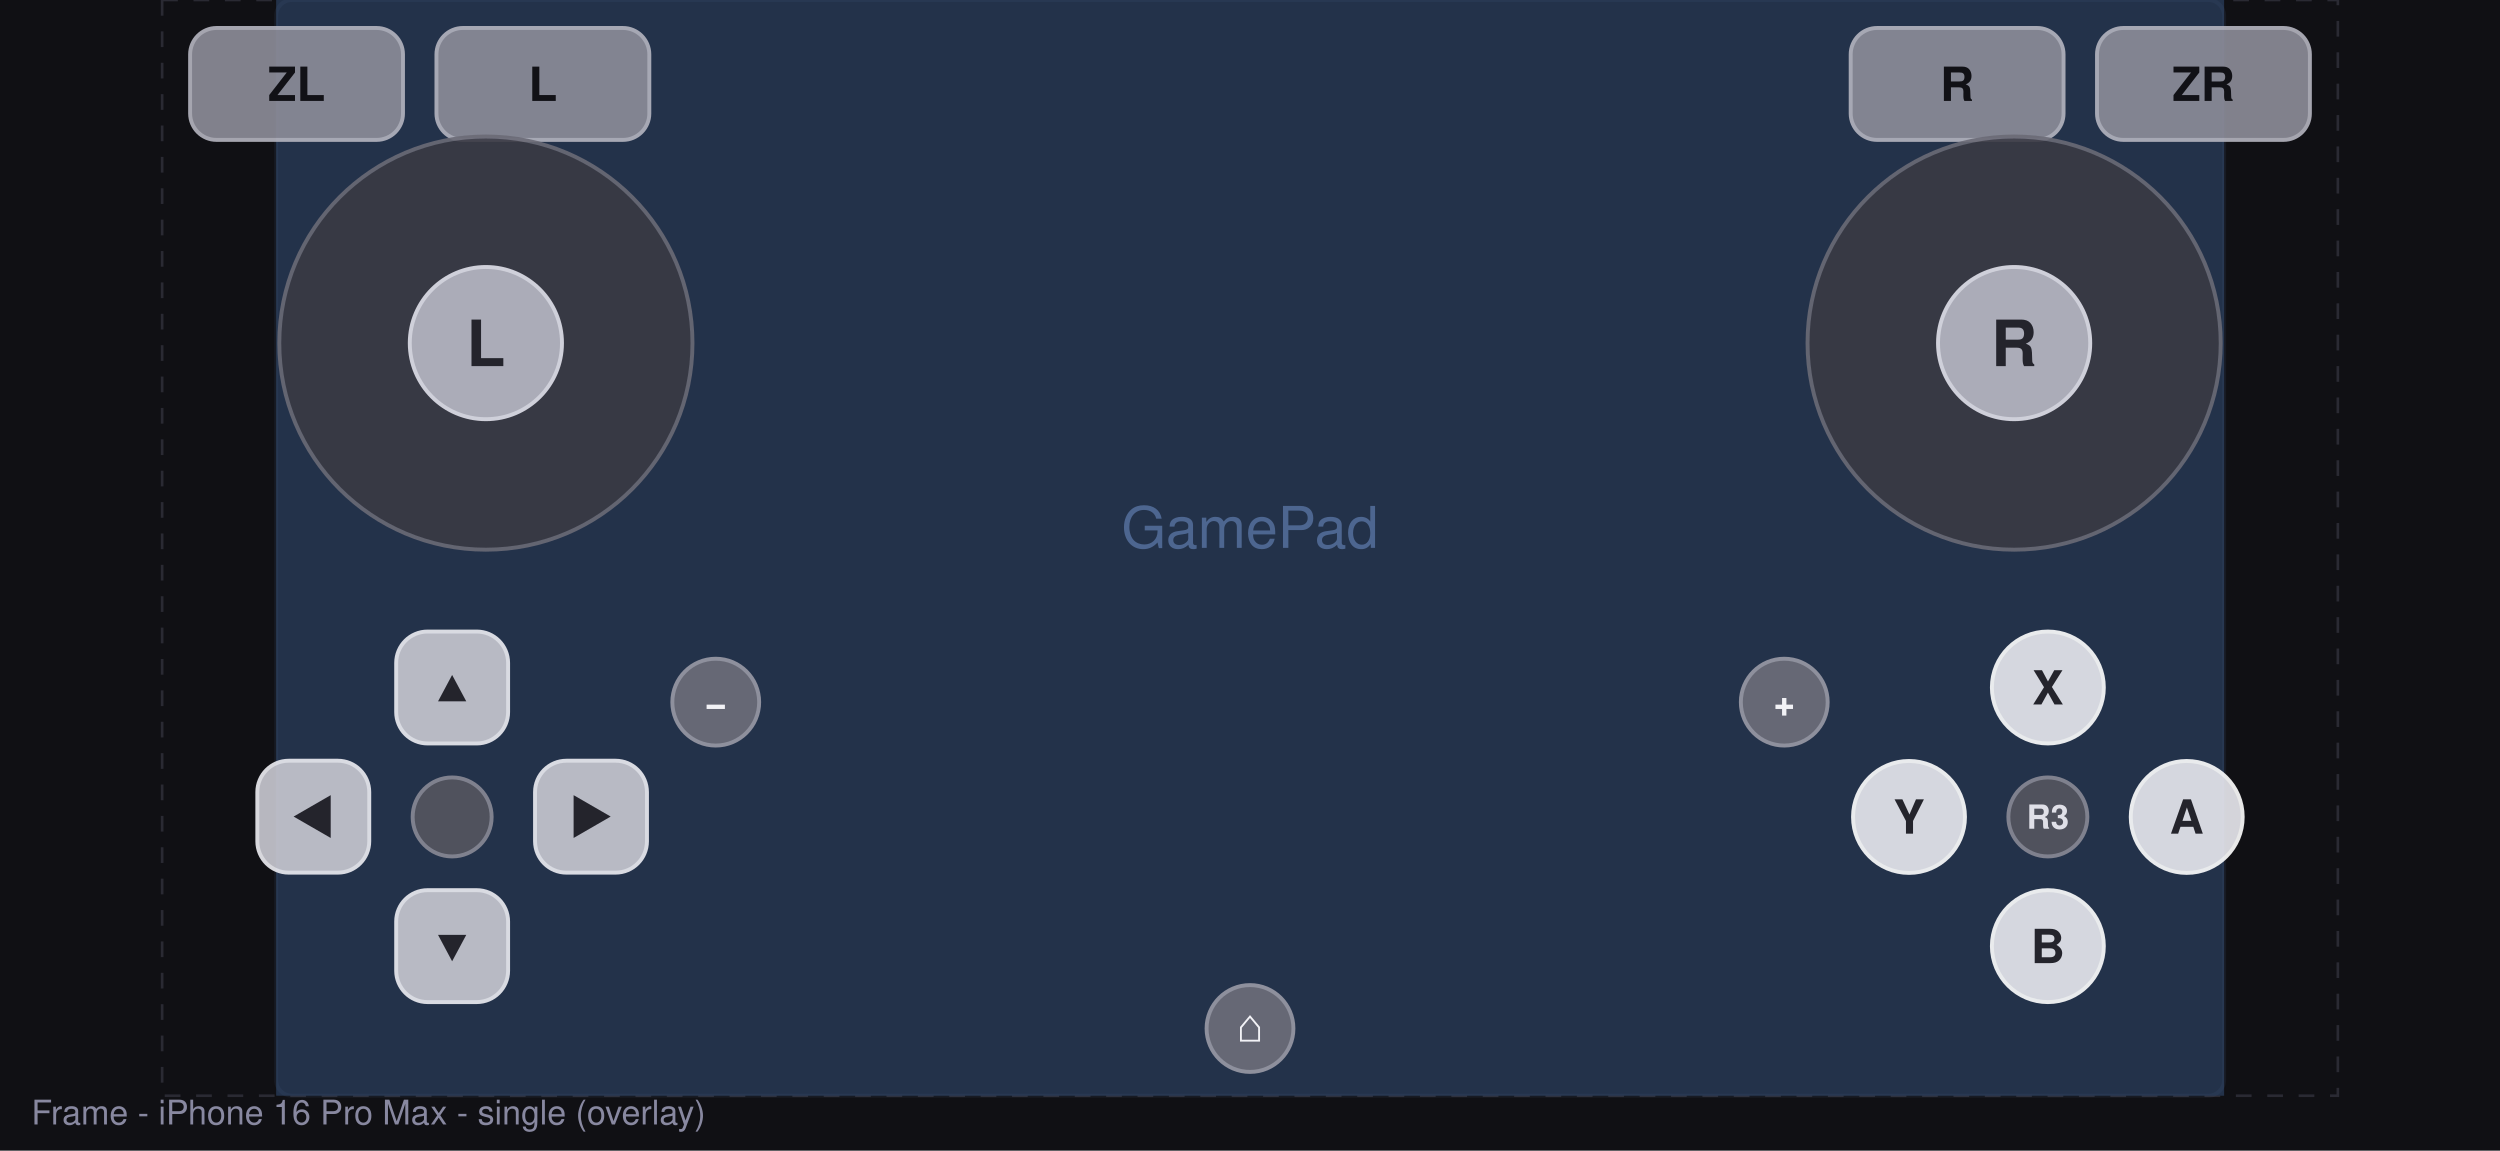
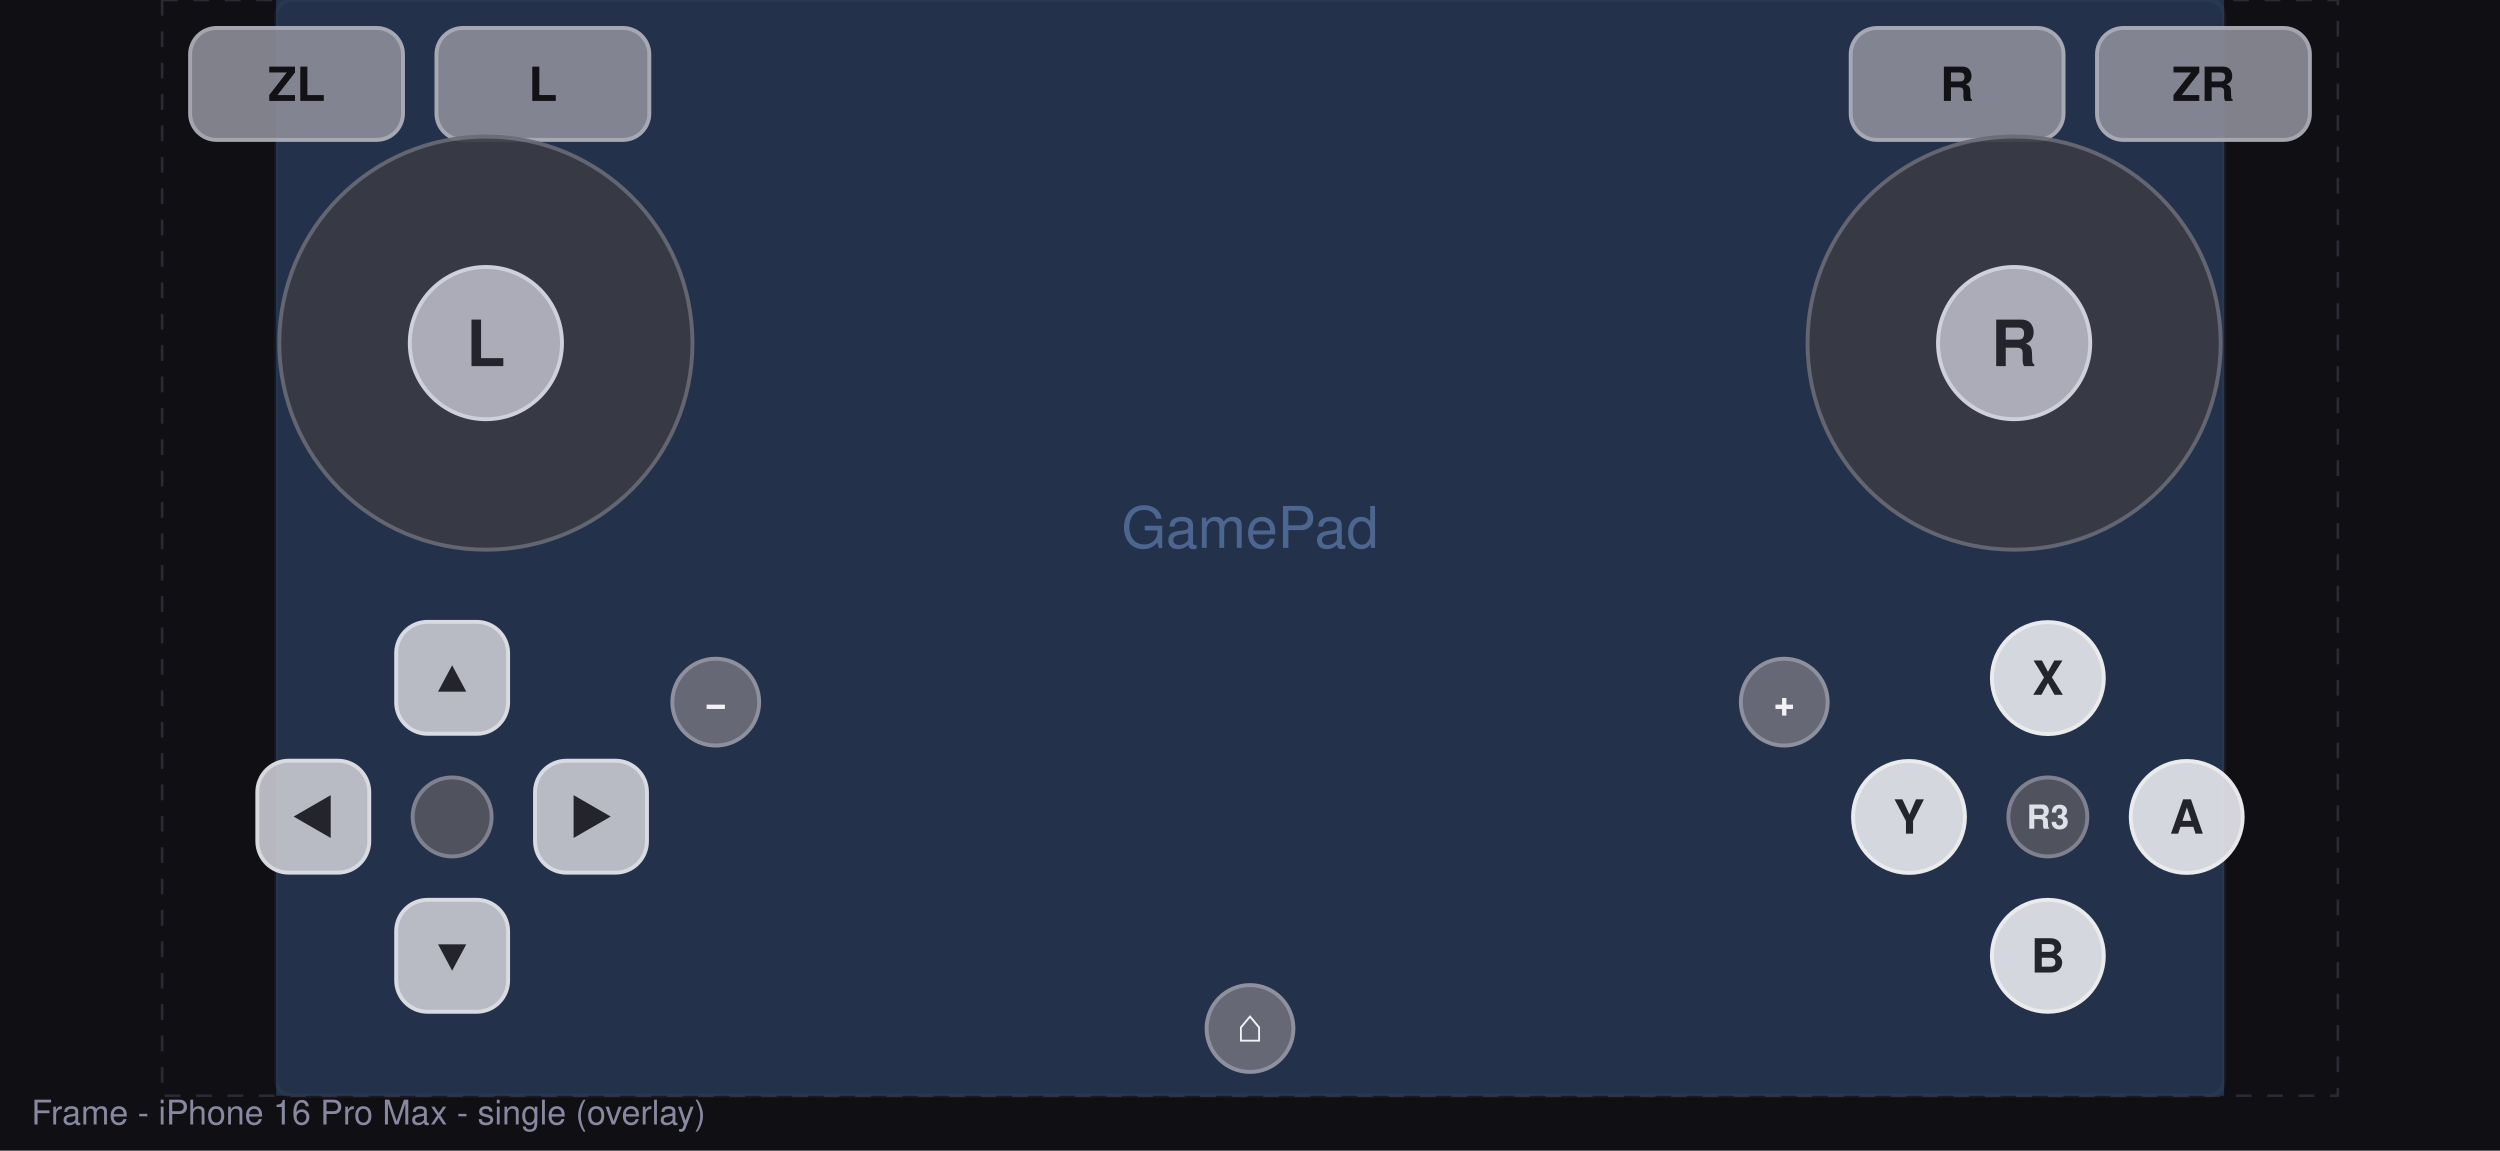
<svg xmlns="http://www.w3.org/2000/svg" width="956" height="440" viewBox="0 0 956.0 440.0" font-family="-apple-system, Helvetica, sans-serif">
  <rect width="100%" height="100%" fill="#101014" />
  <rect x="62.0" y="0.0" width="832.0" height="419.0" fill="none" stroke="#2a2a33" stroke-dasharray="6 6" />
  <rect x="105.6" y="0.0" width="744.9" height="419.0" fill="#23324a" />
  <text x="478.0" y="209.5" fill="#4d6690" font-size="22" text-anchor="middle">GamePad</text>
  <rect x="105.6" y="0.0" width="744.9" height="419.0" rx="6.0" fill="none" stroke="#4d6690" stroke-width="1.5" opacity="0.12" />
  <rect x="72.7" y="10.7" width="81.4" height="42.8" rx="10.1" fill="#8d8d99" stroke="#b5b5c0" stroke-width="1.5" opacity="0.9" />
  <text x="113.4" y="38.6" fill="#111116" font-size="18.0" font-weight="600" text-anchor="middle" opacity="1.0">ZL</text>
  <rect x="166.9" y="10.7" width="81.4" height="42.8" rx="10.1" fill="#8d8d99" stroke="#b5b5c0" stroke-width="1.5" opacity="0.9" />
  <text x="207.6" y="38.6" fill="#111116" font-size="18.0" font-weight="600" text-anchor="middle" opacity="1.0">L</text>
  <rect x="801.9" y="10.7" width="81.4" height="42.8" rx="10.1" fill="#8d8d99" stroke="#b5b5c0" stroke-width="1.5" opacity="0.9" />
  <text x="842.6" y="38.6" fill="#111116" font-size="18.0" font-weight="600" text-anchor="middle" opacity="1.0">ZR</text>
  <rect x="707.7" y="10.7" width="81.4" height="42.8" rx="10.1" fill="#8d8d99" stroke="#b5b5c0" stroke-width="1.5" opacity="0.9" />
  <text x="748.4" y="38.6" fill="#111116" font-size="18.0" font-weight="600" text-anchor="middle" opacity="1.0">R</text>
  <circle cx="185.8" cy="131.2" r="79.0" fill="#3a3a44" stroke="#6a6a76" stroke-width="1.5" opacity="0.9" />
  <circle cx="185.8" cy="131.2" r="29.1" fill="#b8b8c4" stroke="#e0e0ea" stroke-width="1.5" opacity="0.9" />
  <text x="185.8" y="140.0" fill="#24242c" font-size="24.4" font-weight="600" text-anchor="middle" opacity="1.0">L</text>
  <circle cx="770.2" cy="131.2" r="79.0" fill="#3a3a44" stroke="#6a6a76" stroke-width="1.5" opacity="0.9" />
  <circle cx="770.2" cy="131.2" r="29.1" fill="#b8b8c4" stroke="#e0e0ea" stroke-width="1.5" opacity="0.9" />
  <text x="770.2" y="140.0" fill="#24242c" font-size="24.4" font-weight="600" text-anchor="middle" opacity="1.0">R</text>
-   <rect x="151.5" y="241.5" width="42.8" height="42.8" rx="12.0" fill="#c9c9d2" stroke="#ededf3" stroke-width="1.5" opacity="0.9" />
-   <text x="172.9" y="269.4" fill="#24242c" font-size="18.0" font-weight="600" text-anchor="middle" opacity="1.0">▲</text>
-   <rect x="151.5" y="340.4" width="42.8" height="42.8" rx="12.0" fill="#c9c9d2" stroke="#ededf3" stroke-width="1.5" opacity="0.9" />
-   <text x="172.9" y="368.3" fill="#24242c" font-size="18.0" font-weight="600" text-anchor="middle" opacity="1.0">▼</text>
+   <rect x="151.5" y="237.8" width="42.8" height="42.8" rx="12.0" fill="#c9c9d2" stroke="#ededf3" stroke-width="1.5" opacity="0.9" />
+   <text x="172.9" y="265.7" fill="#24242c" font-size="18.0" font-weight="600" text-anchor="middle" opacity="1.0">▲</text>
+   <rect x="151.5" y="344.1" width="42.8" height="42.8" rx="12.0" fill="#c9c9d2" stroke="#ededf3" stroke-width="1.5" opacity="0.9" />
+   <text x="172.9" y="371.9" fill="#24242c" font-size="18.0" font-weight="600" text-anchor="middle" opacity="1.0">▼</text>
  <rect x="98.4" y="290.9" width="42.8" height="42.8" rx="12.0" fill="#c9c9d2" stroke="#ededf3" stroke-width="1.5" opacity="0.9" />
  <text x="119.8" y="318.8" fill="#24242c" font-size="18.0" font-weight="600" text-anchor="middle" opacity="1.0">◀</text>
  <rect x="204.6" y="290.9" width="42.8" height="42.8" rx="12.0" fill="#c9c9d2" stroke="#ededf3" stroke-width="1.5" opacity="0.9" />
  <text x="226.0" y="318.8" fill="#24242c" font-size="18.0" font-weight="600" text-anchor="middle" opacity="1.0">▶</text>
  <circle cx="172.9" cy="312.4" r="15.1" fill="#55555f" stroke="#8a8a96" stroke-width="1.5" opacity="0.9" />
  <circle cx="273.7" cy="268.5" r="16.6" fill="#6e6e7a" stroke="#9a9aa6" stroke-width="1.5" opacity="0.9" />
  <text x="273.7" y="273.5" fill="#f2f2f6" font-size="13.9" font-weight="600" text-anchor="middle" opacity="1.0">−</text>
  <circle cx="682.3" cy="268.5" r="16.6" fill="#6e6e7a" stroke="#9a9aa6" stroke-width="1.5" opacity="0.9" />
  <text x="682.3" y="273.5" fill="#f2f2f6" font-size="13.9" font-weight="600" text-anchor="middle" opacity="1.0">+</text>
  <circle cx="478.0" cy="393.3" r="16.6" fill="#6e6e7a" stroke="#9a9aa6" stroke-width="1.5" opacity="0.9" />
  <text x="478.0" y="398.3" fill="#f2f2f6" font-size="13.9" font-weight="600" text-anchor="middle" opacity="1.0">⌂</text>
-   <circle cx="783.1" cy="262.9" r="21.4" fill="#e9e9ef" stroke="#ffffff" stroke-width="1.5" opacity="0.9" />
-   <text x="783.1" y="269.4" fill="#24242c" font-size="18.0" font-weight="600" text-anchor="middle" opacity="1.0">X</text>
+   <circle cx="783.1" cy="259.3" r="21.4" fill="#e9e9ef" stroke="#ffffff" stroke-width="1.5" opacity="0.9" />
+   <text x="783.1" y="265.7" fill="#24242c" font-size="18.0" font-weight="600" text-anchor="middle" opacity="1.0">X</text>
  <circle cx="730.0" cy="312.4" r="21.4" fill="#e9e9ef" stroke="#ffffff" stroke-width="1.5" opacity="0.9" />
  <text x="730.0" y="318.8" fill="#24242c" font-size="18.0" font-weight="600" text-anchor="middle" opacity="1.0">Y</text>
  <circle cx="836.2" cy="312.4" r="21.4" fill="#e9e9ef" stroke="#ffffff" stroke-width="1.5" opacity="0.9" />
  <text x="836.2" y="318.8" fill="#24242c" font-size="18.0" font-weight="600" text-anchor="middle" opacity="1.0">A</text>
-   <circle cx="783.1" cy="361.8" r="21.4" fill="#e9e9ef" stroke="#ffffff" stroke-width="1.5" opacity="0.9" />
-   <text x="783.1" y="368.3" fill="#24242c" font-size="18.0" font-weight="600" text-anchor="middle" opacity="1.0">B</text>
+   <circle cx="783.1" cy="365.5" r="21.4" fill="#e9e9ef" stroke="#ffffff" stroke-width="1.5" opacity="0.9" />
+   <text x="783.1" y="371.9" fill="#24242c" font-size="18.0" font-weight="600" text-anchor="middle" opacity="1.0">B</text>
  <circle cx="783.1" cy="312.4" r="15.1" fill="#55555f" stroke="#8a8a96" stroke-width="1.5" opacity="0.9" />
  <text x="783.1" y="316.9" fill="#e0e0e8" font-size="12.7" font-weight="600" text-anchor="middle" opacity="1.0">R3</text>
  <text x="12" y="430.0" fill="#8888a0" font-size="13">Frame - iPhone 16 Pro Max - single (overlay)</text>
</svg>
